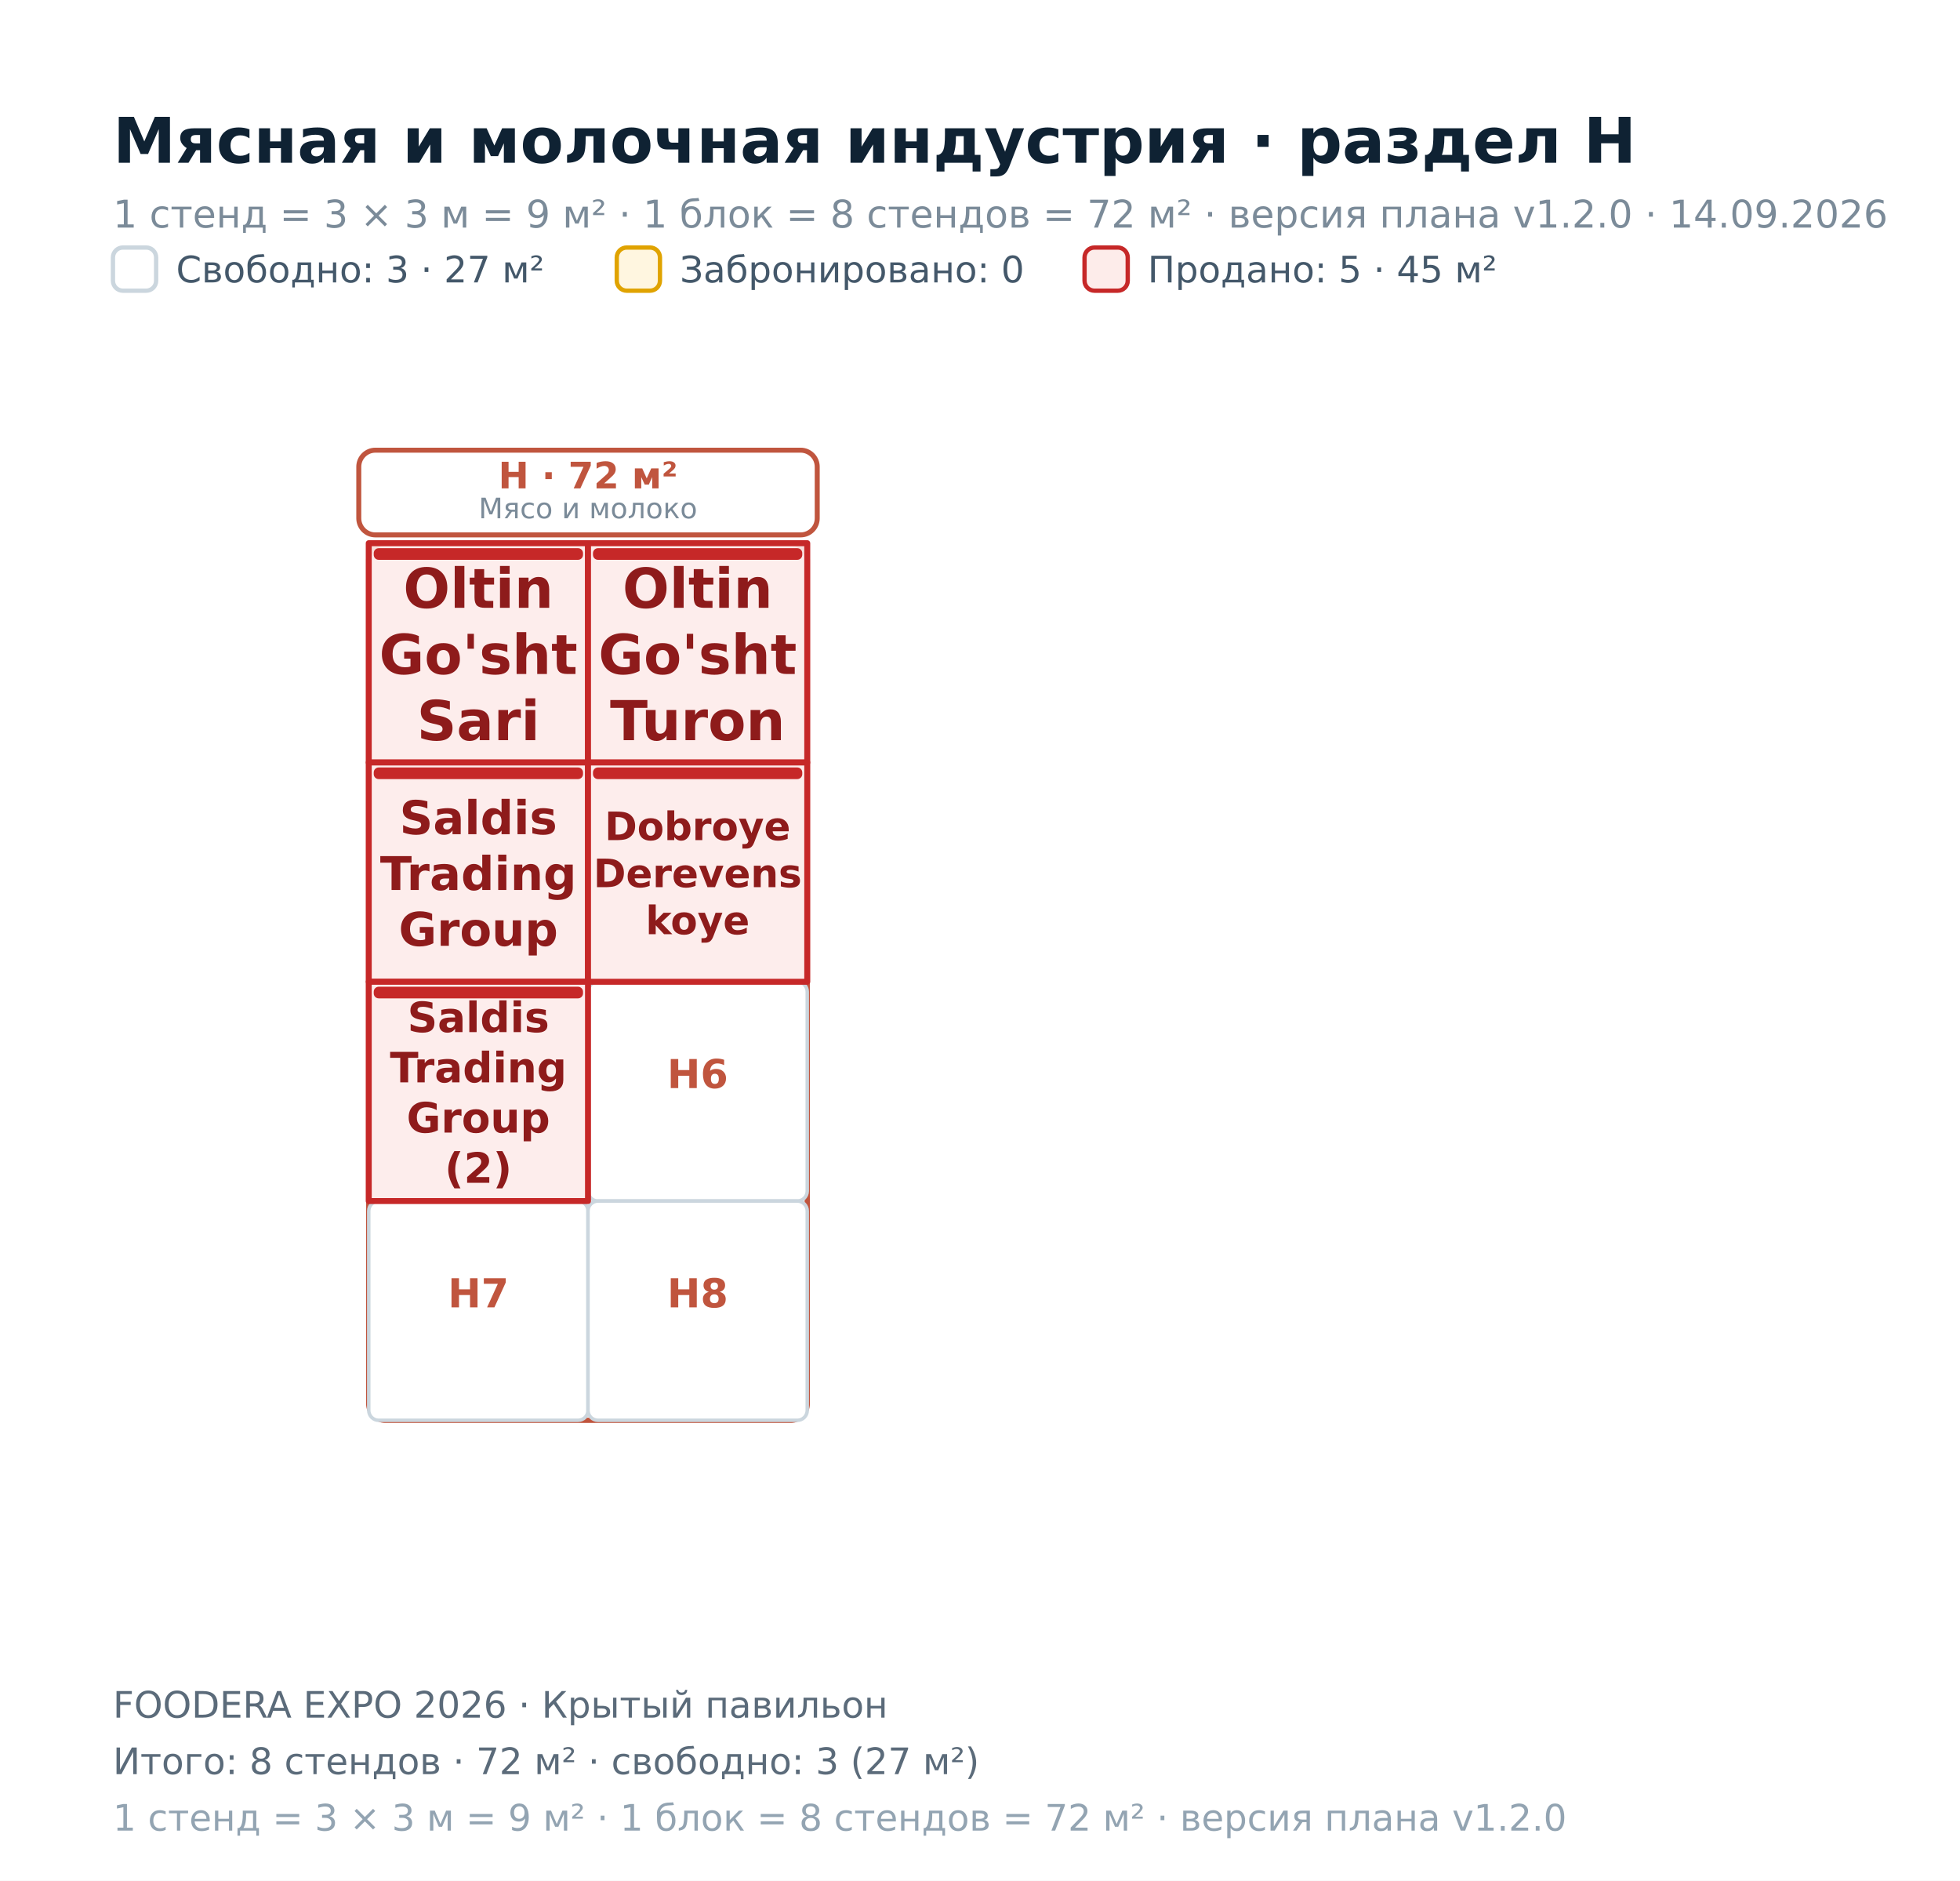
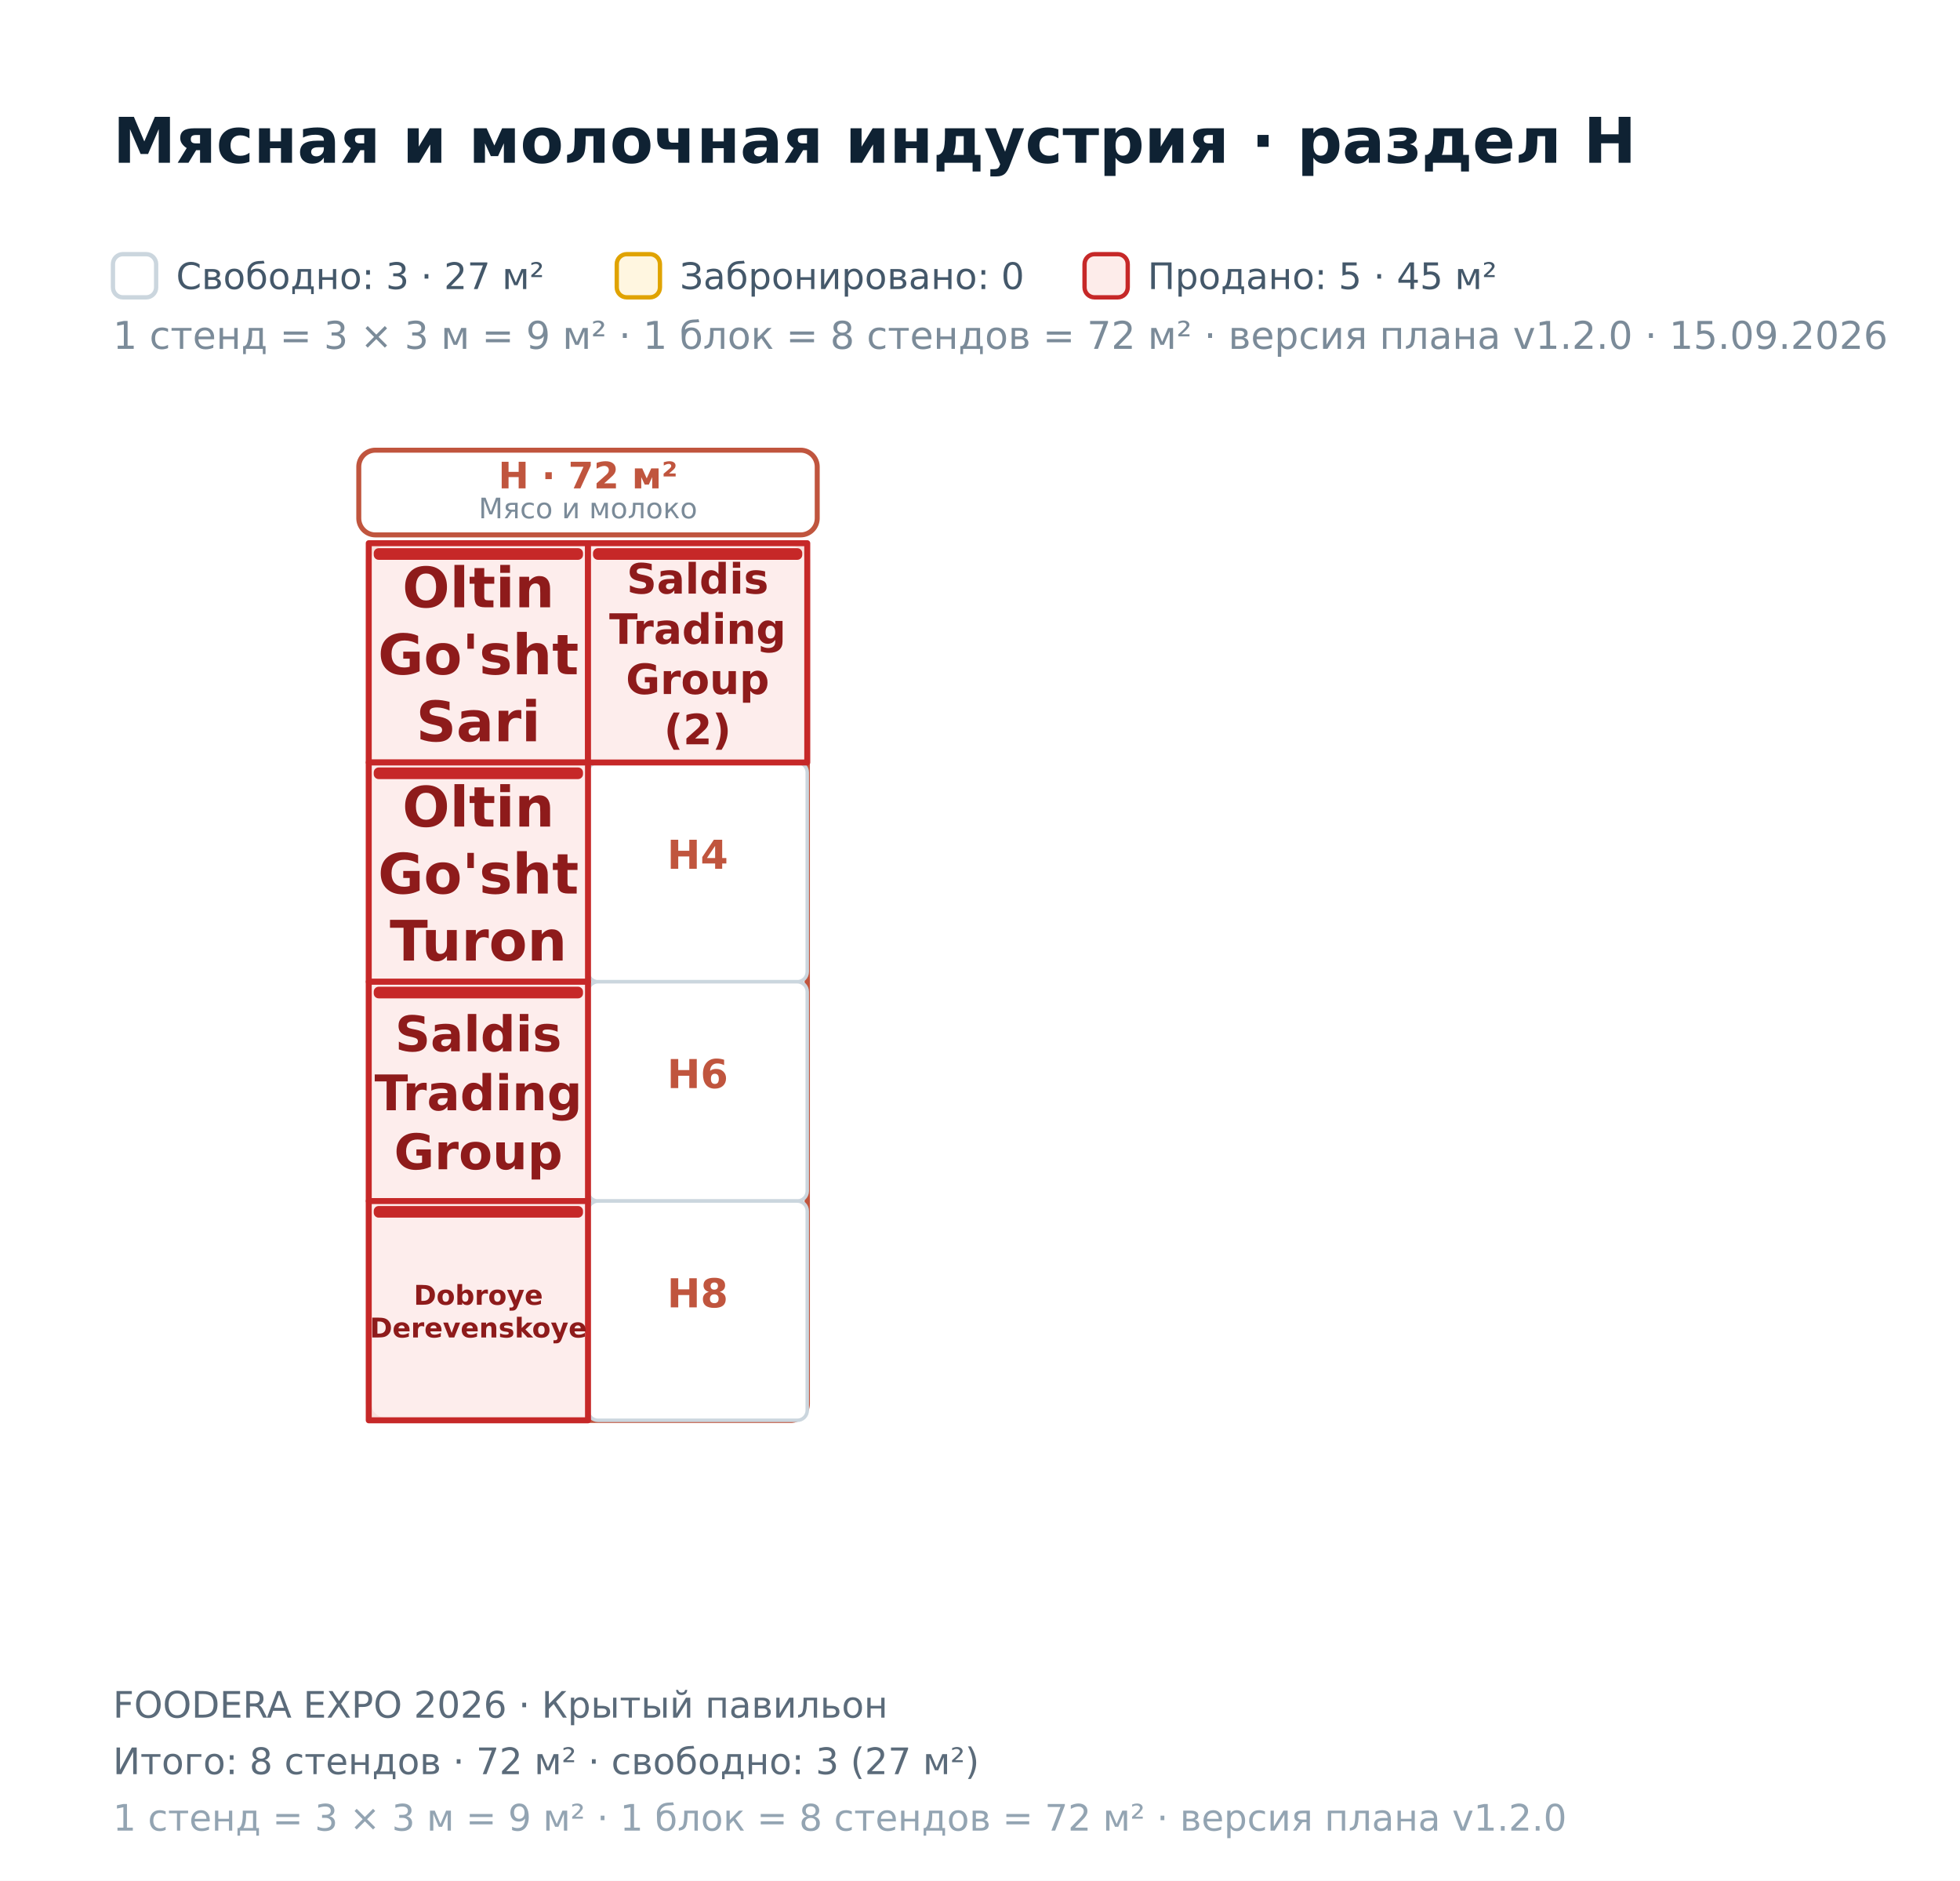
<svg xmlns="http://www.w3.org/2000/svg" width="590" height="566" viewBox="0 0 590 566" font-family="DejaVu Sans, Helvetica, Arial, sans-serif">
  <rect x="0.00" y="0.00" width="590.00" height="566.00" fill="#ffffff" />
  <polygon points="-329.00,-285.30 1783.00,-285.30 1783.00,814.70 -329.00,814.70" fill="#ffffff" fill-opacity="0.55" stroke="#0f2233" stroke-width="2.2" />
  <rect x="111.00" y="163.50" width="132.00" height="264.00" fill="none" stroke="#C0553E" stroke-width="1.6" rx="5" />
  <rect x="108.00" y="135.50" width="138.00" height="25.50" fill="#ffffff" stroke="#C0553E" stroke-width="1.5" rx="5" />
  <text x="177.00" y="147.00" font-size="11.00" fill="#C0553E" font-weight="bold" text-anchor="middle">H · 72 м²</text>
  <text x="177.00" y="156.00" font-size="8.50" fill="#7b8b99" text-anchor="middle">Мясо и молоко</text>
+   <rect x="177.00" y="229.50" width="66.00" height="66.00" fill="#ffffff" stroke="#cbd6de" stroke-width="1.05" rx="3" />
+   <text x="210.00" y="261.50" font-size="12.00" fill="#C0553E" font-weight="bold" text-anchor="middle">H4</text>
  <rect x="177.00" y="295.50" width="66.00" height="66.00" fill="#ffffff" stroke="#cbd6de" stroke-width="1.05" rx="3" />
  <text x="210.00" y="327.50" font-size="12.00" fill="#C0553E" font-weight="bold" text-anchor="middle">H6</text>
-   <rect x="111.00" y="361.50" width="66.00" height="66.00" fill="#ffffff" stroke="#cbd6de" stroke-width="1.05" rx="3" />
-   <text x="144.00" y="393.50" font-size="12.00" fill="#C0553E" font-weight="bold" text-anchor="middle">H7</text>
  <rect x="177.00" y="361.50" width="66.00" height="66.00" fill="#ffffff" stroke="#cbd6de" stroke-width="1.05" rx="3" />
  <text x="210.00" y="393.50" font-size="12.00" fill="#C0553E" font-weight="bold" text-anchor="middle">H8</text>
  <path d="M111 163.5L177 163.5L177 229.5L111 229.5Z" fill="#fdecea" fill-opacity="0.92" stroke="#c62828" stroke-width="1.8" stroke-linejoin="round" />
  <rect x="112.50" y="165.00" width="63.00" height="3.50" fill="#c62828" rx="1.5" />
-   <text x="144.00" y="182.95" font-size="16.60" fill="#8e1b1b" font-weight="bold" text-anchor="middle">Oltin</text>
-   <text x="144.00" y="202.87" font-size="16.60" fill="#8e1b1b" font-weight="bold" text-anchor="middle">Go'sht</text>
-   <text x="144.00" y="222.79" font-size="16.60" fill="#8e1b1b" font-weight="bold" text-anchor="middle">Sari</text>
+   <text x="144.00" y="182.79" font-size="16.80" fill="#8e1b1b" font-weight="bold" text-anchor="middle">Oltin</text>
+   <text x="144.00" y="202.95" font-size="16.80" fill="#8e1b1b" font-weight="bold" text-anchor="middle">Go'sht</text>
+   <text x="144.00" y="223.11" font-size="16.80" fill="#8e1b1b" font-weight="bold" text-anchor="middle">Sari</text>
  <path d="M177 163.5L243 163.5L243 229.5L177 229.5Z" fill="#fdecea" fill-opacity="0.92" stroke="#c62828" stroke-width="1.8" stroke-linejoin="round" />
  <rect x="178.50" y="165.00" width="63.00" height="3.50" fill="#c62828" rx="1.5" />
-   <text x="210.00" y="182.95" font-size="16.60" fill="#8e1b1b" font-weight="bold" text-anchor="middle">Oltin</text>
-   <text x="210.00" y="202.87" font-size="16.60" fill="#8e1b1b" font-weight="bold" text-anchor="middle">Go'sht</text>
-   <text x="210.00" y="222.79" font-size="16.60" fill="#8e1b1b" font-weight="bold" text-anchor="middle">Turon</text>
+   <text x="210.00" y="178.66" font-size="12.60" fill="#8e1b1b" font-weight="bold" text-anchor="middle">Saldis</text>
+   <text x="210.00" y="193.78" font-size="12.60" fill="#8e1b1b" font-weight="bold" text-anchor="middle">Trading</text>
+   <text x="210.00" y="208.90" font-size="12.60" fill="#8e1b1b" font-weight="bold" text-anchor="middle">Group</text>
+   <text x="210.00" y="224.02" font-size="12.60" fill="#8e1b1b" font-weight="bold" text-anchor="middle">(2)</text>
  <path d="M111 229.5L177 229.5L177 295.5L111 295.5Z" fill="#fdecea" fill-opacity="0.92" stroke="#c62828" stroke-width="1.8" stroke-linejoin="round" />
  <rect x="112.50" y="231.00" width="63.00" height="3.50" fill="#c62828" rx="1.5" />
-   <text x="144.00" y="251.08" font-size="14.00" fill="#8e1b1b" font-weight="bold" text-anchor="middle">Saldis</text>
-   <text x="144.00" y="267.88" font-size="14.00" fill="#8e1b1b" font-weight="bold" text-anchor="middle">Trading</text>
-   <text x="144.00" y="284.68" font-size="14.00" fill="#8e1b1b" font-weight="bold" text-anchor="middle">Group</text>
-   <path d="M177 229.5L243 229.5L243 295.5L177 295.5Z" fill="#fdecea" fill-opacity="0.92" stroke="#c62828" stroke-width="1.8" stroke-linejoin="round" />
-   <rect x="178.50" y="231.00" width="63.00" height="3.50" fill="#c62828" rx="1.5" />
-   <text x="210.00" y="252.87" font-size="11.80" fill="#8e1b1b" font-weight="bold" text-anchor="middle">Dobroye</text>
-   <text x="210.00" y="267.03" font-size="11.80" fill="#8e1b1b" font-weight="bold" text-anchor="middle">Derevens</text>
-   <text x="210.00" y="281.19" font-size="11.80" fill="#8e1b1b" font-weight="bold" text-anchor="middle">koye</text>
+   <text x="144.00" y="248.79" font-size="16.80" fill="#8e1b1b" font-weight="bold" text-anchor="middle">Oltin</text>
+   <text x="144.00" y="268.95" font-size="16.80" fill="#8e1b1b" font-weight="bold" text-anchor="middle">Go'sht</text>
+   <text x="144.00" y="289.11" font-size="16.80" fill="#8e1b1b" font-weight="bold" text-anchor="middle">Turon</text>
  <path d="M111 295.5L177 295.5L177 361.5L111 361.5Z" fill="#fdecea" fill-opacity="0.92" stroke="#c62828" stroke-width="1.8" stroke-linejoin="round" />
  <rect x="112.50" y="297.00" width="63.00" height="3.50" fill="#c62828" rx="1.5" />
-   <text x="144.00" y="310.66" font-size="12.60" fill="#8e1b1b" font-weight="bold" text-anchor="middle">Saldis</text>
-   <text x="144.00" y="325.78" font-size="12.60" fill="#8e1b1b" font-weight="bold" text-anchor="middle">Trading</text>
-   <text x="144.00" y="340.90" font-size="12.60" fill="#8e1b1b" font-weight="bold" text-anchor="middle">Group</text>
-   <text x="144.00" y="356.02" font-size="12.60" fill="#8e1b1b" font-weight="bold" text-anchor="middle">(2)</text>
+   <text x="144.00" y="316.42" font-size="14.80" fill="#8e1b1b" font-weight="bold" text-anchor="middle">Saldis</text>
+   <text x="144.00" y="334.18" font-size="14.80" fill="#8e1b1b" font-weight="bold" text-anchor="middle">Trading</text>
+   <text x="144.00" y="351.94" font-size="14.80" fill="#8e1b1b" font-weight="bold" text-anchor="middle">Group</text>
+   <path d="M111 361.5L177 361.5L177 427.5L111 427.5Z" fill="#fdecea" fill-opacity="0.92" stroke="#c62828" stroke-width="1.8" stroke-linejoin="round" />
+   <rect x="112.50" y="363.00" width="63.00" height="3.50" fill="#c62828" rx="1.5" />
+   <text x="144.00" y="392.73" font-size="8.20" fill="#8e1b1b" font-weight="bold" text-anchor="middle">Dobroye</text>
+   <text x="144.00" y="402.57" font-size="8.20" fill="#8e1b1b" font-weight="bold" text-anchor="middle">Derevenskoye</text>
  <text x="34.00" y="49.00" font-size="19.00" fill="#0f2233" font-weight="bold">Мясная и молочная индустрия · раздел H</text>
-   <text x="34.00" y="68.50" font-size="11.50" fill="#7b8b99">1 стенд = 3 × 3 м = 9 м² · 1 блок = 8 стендов = 72 м² · версия плана v1.2.0 · 14.09.2026</text>
-   <rect x="34.00" y="74.50" width="13.00" height="13.00" fill="#ffffff" stroke="#cbd6de" stroke-width="1.3" rx="3" />
-   <text x="53.00" y="85.00" font-size="11.00" fill="#44586a">Свободно: 3 · 27 м²</text>
-   <rect x="185.66" y="74.50" width="13.00" height="13.00" fill="#fff6e0" stroke="#e0a300" stroke-width="1.3" rx="3" />
-   <text x="204.66" y="85.00" font-size="11.00" fill="#44586a">Забронировано: 0</text>
-   <rect x="326.47" y="74.50" width="13.00" height="13.00" fill="#fdecea" stroke="#c62828" stroke-width="1.3" rx="3" />
-   <text x="345.47" y="85.00" font-size="11.00" fill="#44586a">Продано: 5 · 45 м²</text>
+   <rect x="34.00" y="76.50" width="13.00" height="13.00" fill="#ffffff" stroke="#cbd6de" stroke-width="1.3" rx="3" />
+   <text x="34.00" y="105.00" font-size="11.50" fill="#7b8b99">1 стенд = 3 × 3 м = 9 м² · 1 блок = 8 стендов = 72 м² · версия плана v1.2.0 · 15.09.2026</text>
+   <text x="53.00" y="87.00" font-size="11.00" fill="#44586a">Свободно: 3 · 27 м²</text>
+   <rect x="185.66" y="76.50" width="13.00" height="13.00" fill="#fff6e0" stroke="#e0a300" stroke-width="1.3" rx="3" />
+   <text x="204.66" y="87.00" font-size="11.00" fill="#44586a">Забронировано: 0</text>
+   <rect x="326.47" y="76.50" width="13.00" height="13.00" fill="#fdecea" stroke="#c62828" stroke-width="1.3" rx="3" />
+   <text x="345.47" y="87.00" font-size="11.00" fill="#44586a">Продано: 5 · 45 м²</text>
  <text x="34.00" y="517.00" font-size="11.00" fill="#5b6b7a">FOODERA EXPO 2026 · Крытый павильон</text>
  <text x="34.00" y="534.00" font-size="11.00" fill="#5b6b7a">Итого: 8 стендов · 72 м² · свободно: 3 (27 м²)</text>
  <text x="34.00" y="551.00" font-size="11.00" fill="#93a4b2">1 стенд = 3 × 3 м = 9 м² · 1 блок = 8 стендов = 72 м² · версия плана v1.2.0</text>
</svg>
